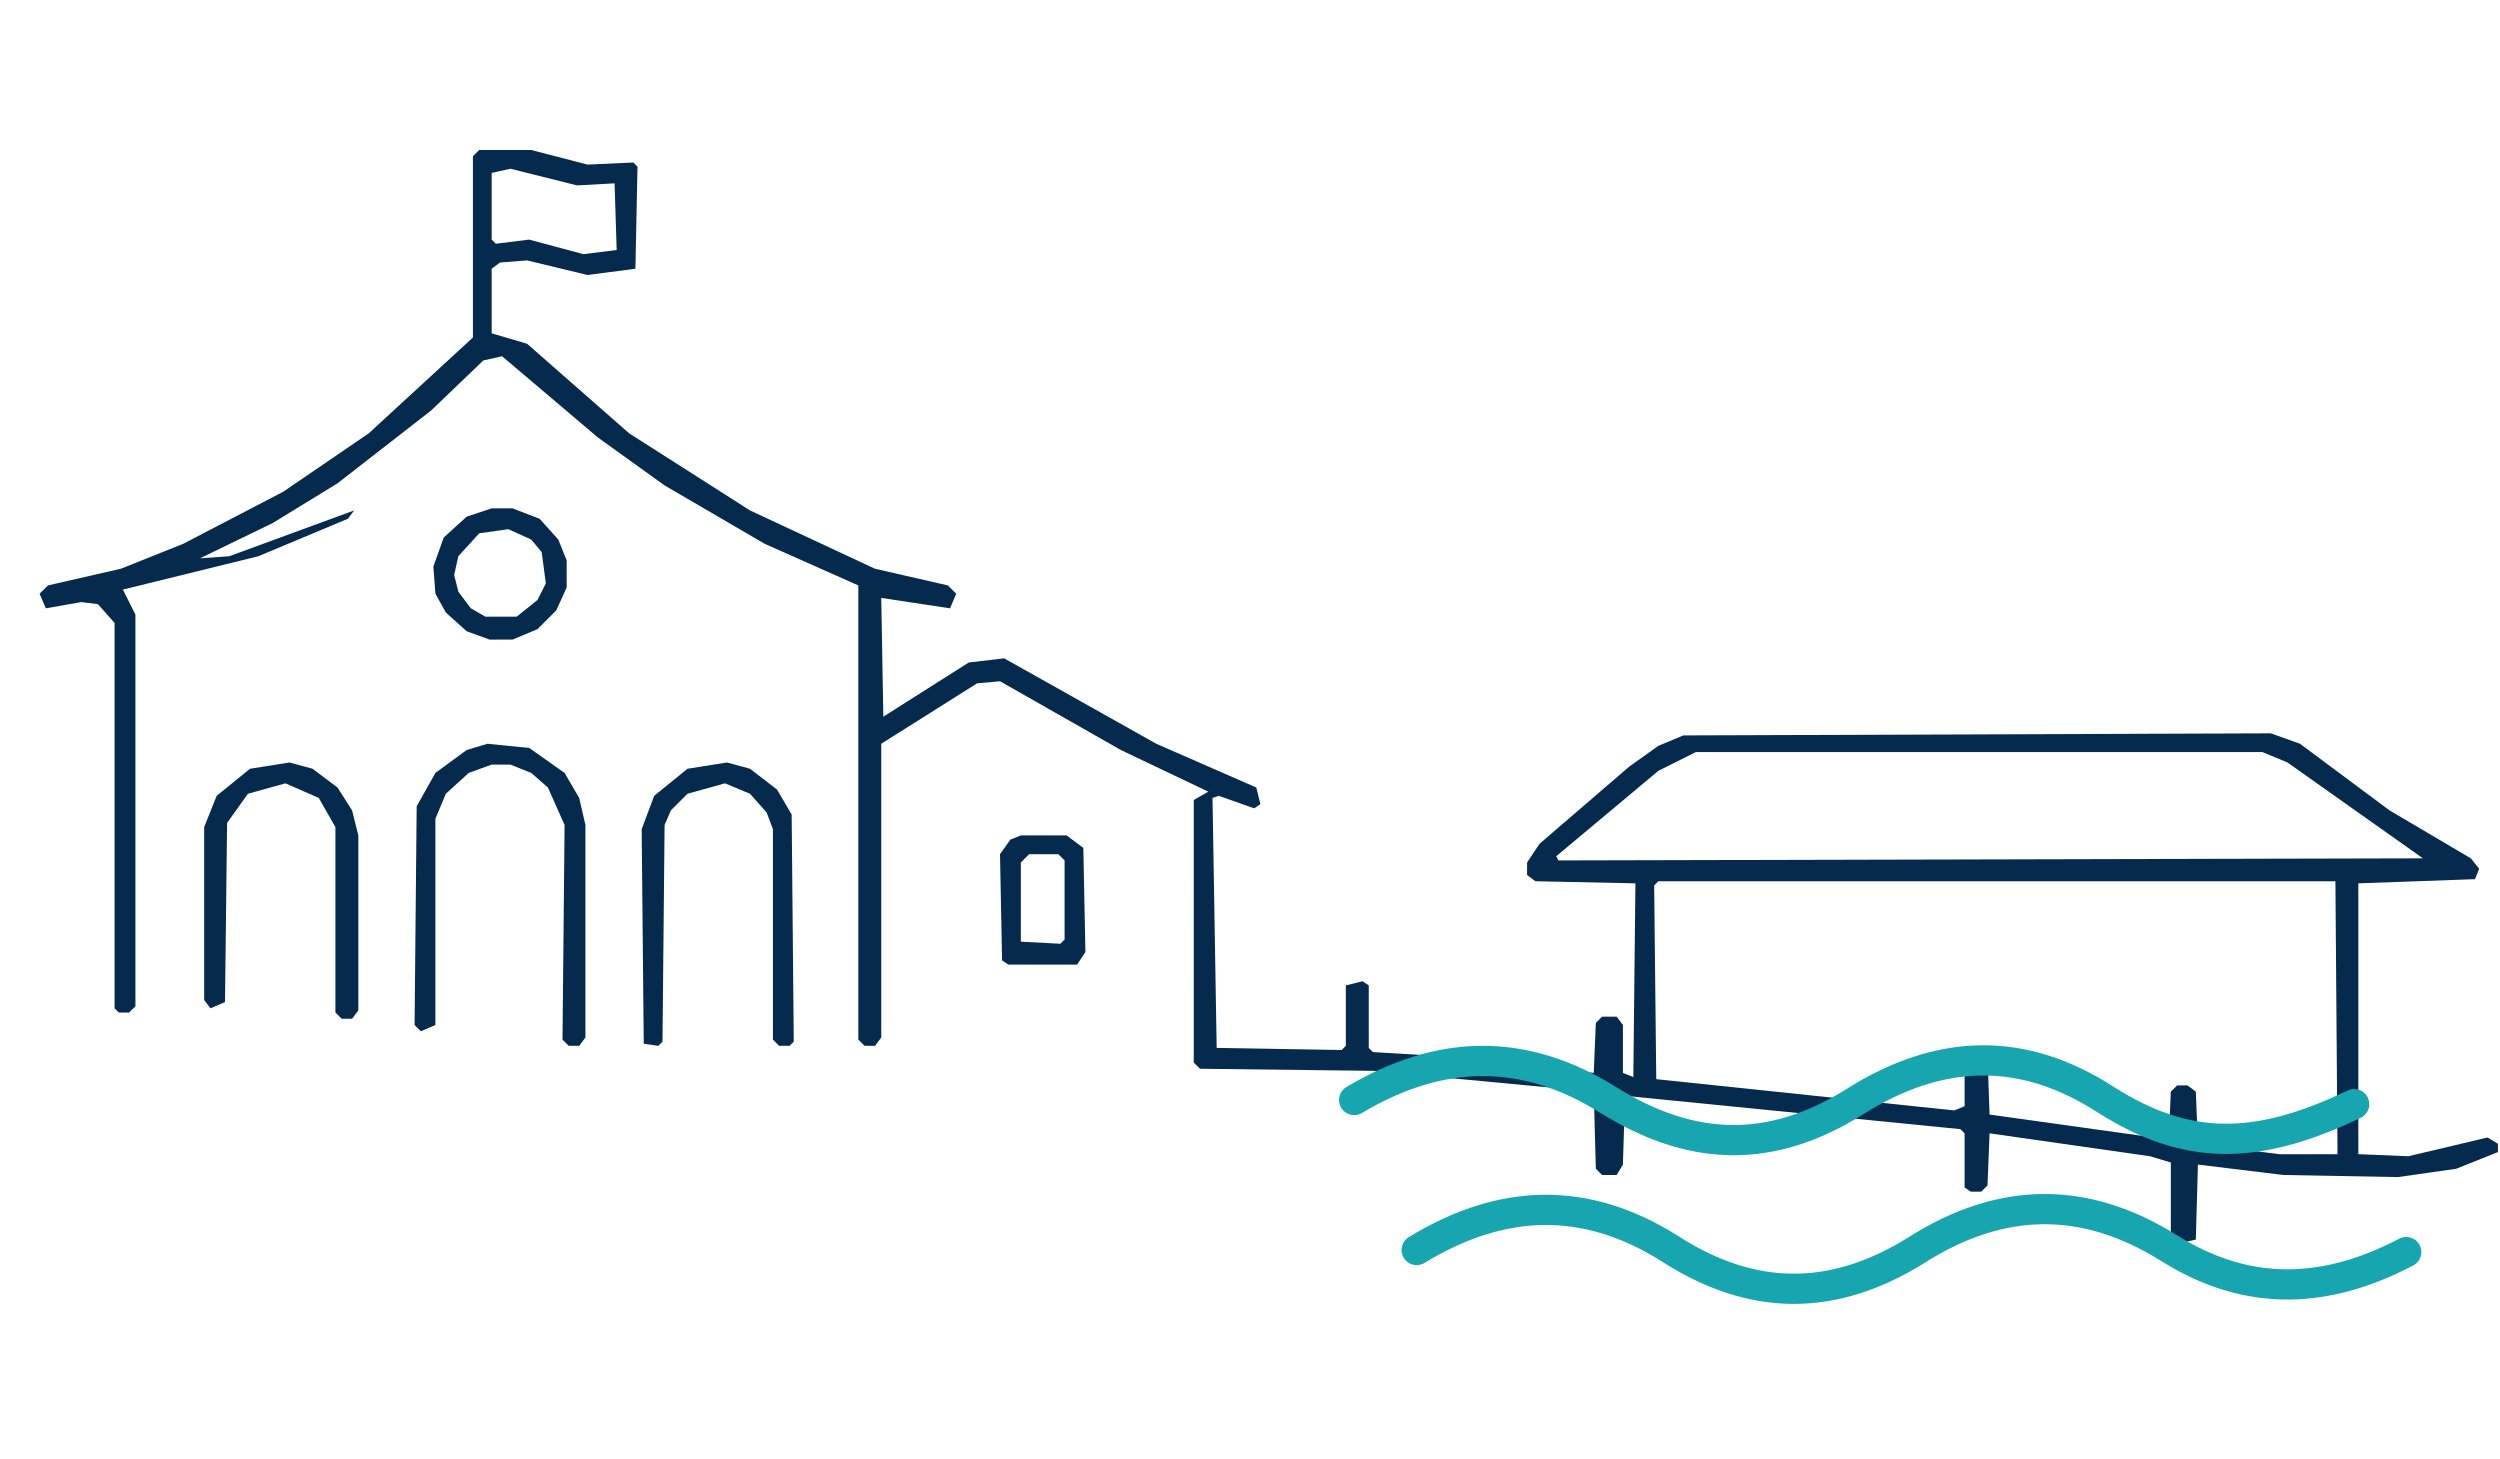
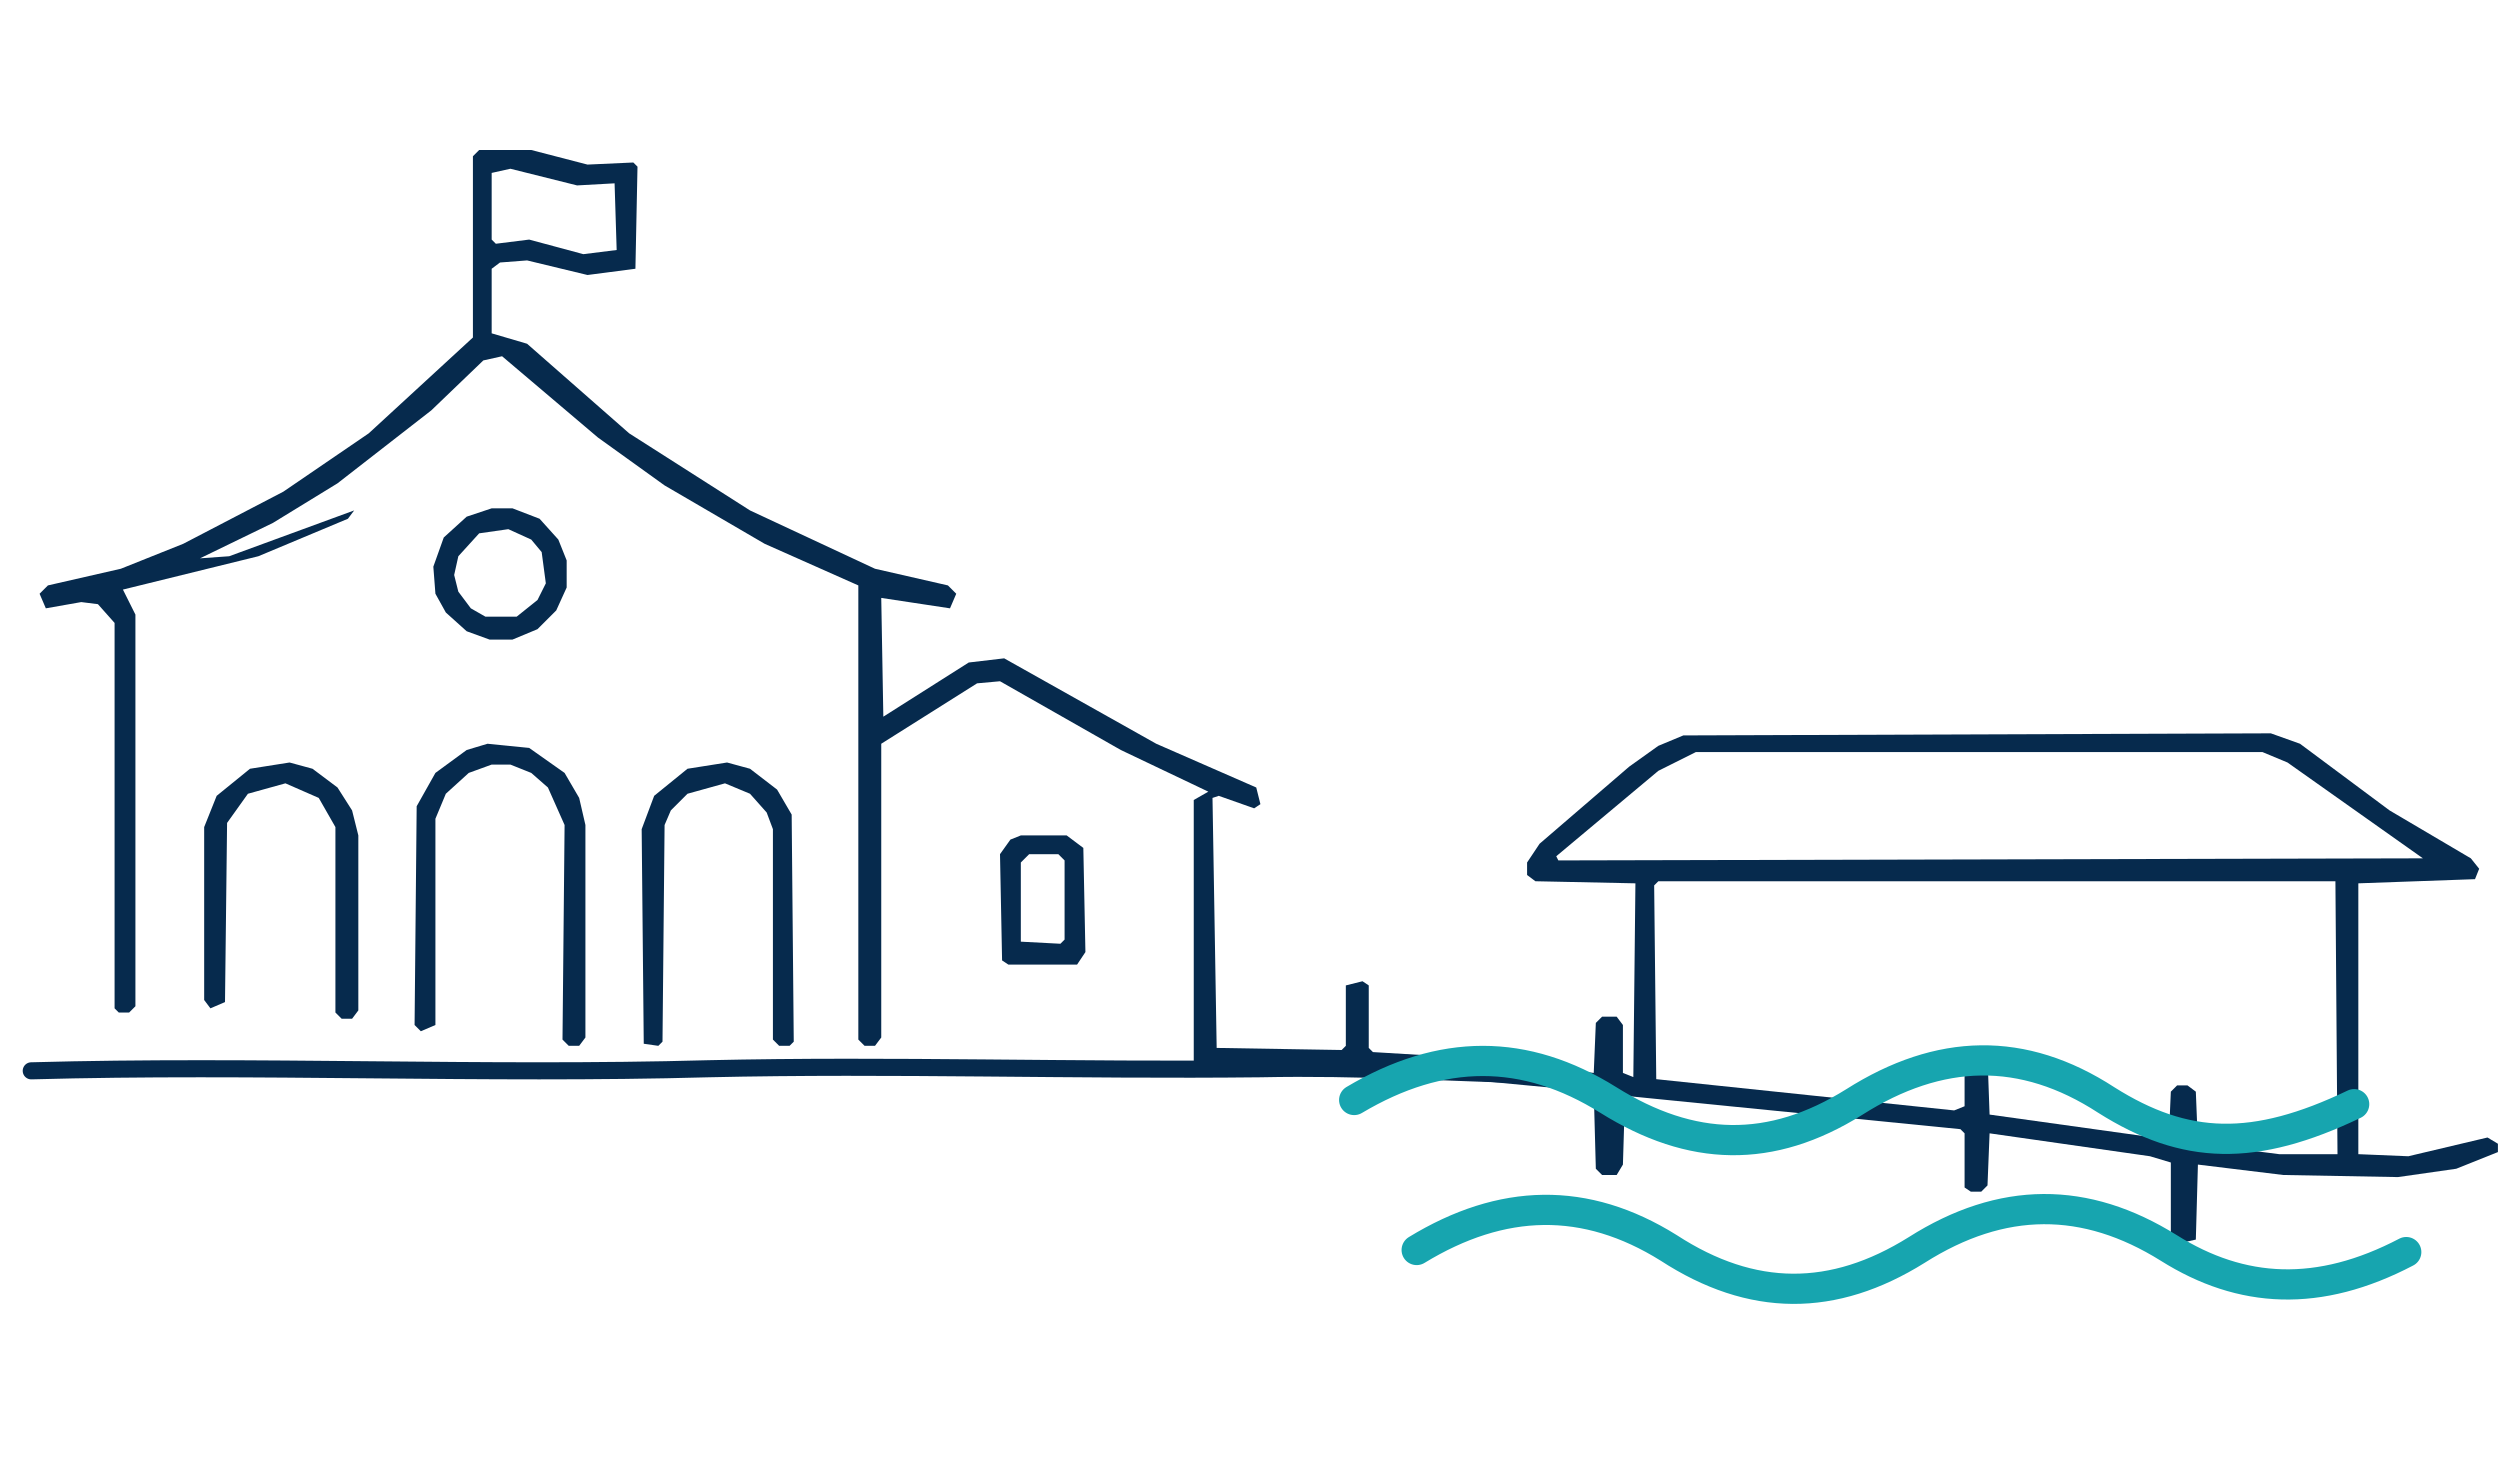
<svg xmlns="http://www.w3.org/2000/svg" viewBox="0 0 120 70" role="img" aria-hidden="true">
  <path fill="#062a4d" fill-rule="evenodd" d="M48.5 40.3L48 41L48.1 46.1L48.4 46.3L51.7 46.3L52.1 45.7L52 40.7L51.2 40.1L49 40.1ZM49.4 41L50.8 41L51.1 41.3L51.1 45.1L50.9 45.3L49 45.2L49 41.4ZM33 36.9L31.4 38.2L30.8 39.8L30.9 50.1L31.6 50.2L31.8 50L31.9 39.6L32.2 38.9L33 38.1L34.8 37.6L36 38.1L36.8 39L37.1 39.8L37.1 49.9L37.4 50.2L37.9 50.2L38.1 50L38 39.1L37.3 37.9L36 36.9L34.9 36.6ZM12 36.9L10.4 38.2L9.8 39.7L9.8 48L10.1 48.4L10.8 48.1L10.9 39.5L11.9 38.1L13.7 37.6L15.3 38.3L16.1 39.7L16.1 48.6L16.4 48.9L16.9 48.9L17.2 48.5L17.2 40.1L16.9 38.9L16.2 37.8L15 36.9L13.9 36.6ZM22.4 36L20.9 37.1L20 38.7L19.9 49.2L20.2 49.5L20.9 49.2L20.9 39.3L21.4 38.1L22.5 37.1L23.6 36.7L24.5 36.7L25.5 37.1L26.3 37.8L27.1 39.6L27 49.9L27.3 50.2L27.8 50.2L28.1 49.8L28.1 39.6L27.8 38.3L27.1 37.1L25.4 35.9L23.4 35.7ZM23.6 24.4L22.4 24.8L21.3 25.8L20.8 27.2L20.9 28.5L21.4 29.4L22.4 30.3L23.5 30.7L24.6 30.7L25.8 30.2L26.7 29.3L27.2 28.2L27.2 26.9L26.8 25.9L25.9 24.9L24.6 24.4ZM23 25.6L24.4 25.4L25.5 25.9L26 26.5L26.2 28L25.8 28.8L24.8 29.6L23.3 29.6L22.6 29.2L22 28.4L21.8 27.6L22 26.7ZM1.9 28.5L2.2 29.2L3.9 28.9L4.7 29L5.5 29.9L5.5 48.4L5.7 48.6L6.2 48.6L6.5 48.3L6.5 29.5L5.9 28.3L12.4 26.7L16.7 24.9L17 24.5L11 26.7L9.6 26.8L13.1 25.1L16.2 23.2L20.7 19.7L23.2 17.3L24.1 17.1L28.7 21L31.9 23.3L36.7 26.1L41.2 28.1L41.2 49.9L41.5 50.2L42 50.2L42.3 49.8L42.3 35.7L46.9 32.8L48 32.7L53.8 36L58 38L57.3 38.4L57.3 51L57.6 51.3L65.9 51.4L76.5 52.4L76.6 56.1L76.9 56.4L77.6 56.4L77.9 55.9L78 52.6L94.1 54.2L94.3 54.4L94.3 57L94.6 57.2L95.1 57.2L95.4 56.9L95.5 54.4L103.2 55.5L104.2 55.8L104.2 59.4L104.5 59.7L105.4 59.5L105.5 55.9L109.6 56.4L115.1 56.5L117.9 56.1L119.9 55.3L119.9 54.9L119.4 54.6L115.6 55.5L113.2 55.4L113.2 42.4L118.8 42.2L119 41.7L118.6 41.2L114.7 38.9L110.4 35.7L109 35.2L80.8 35.3L79.6 35.8L78.2 36.8L73.9 40.5L73.3 41.4L73.3 42L73.7 42.3L78.5 42.4L78.4 51.7L77.9 51.5L77.9 49.2L77.6 48.8L76.9 48.8L76.6 49.1L76.5 51.5L70.9 50.8L65.9 50.5L65.7 50.3L65.7 47.3L65.4 47.1L64.6 47.3L64.6 50.2L64.4 50.4L58.4 50.3L58.2 38.3L58.5 38.2L60.2 38.8L60.5 38.6L60.3 37.8L55.5 35.7L48.2 31.6L46.5 31.8L42.4 34.4L42.3 28.7L45.6 29.2L45.9 28.5L45.5 28.1L42 27.3L36 24.5L30.2 20.8L25.3 16.5L23.6 16L23.6 12.9L24 12.6L25.3 12.5L28.2 13.2L30.5 12.9L30.6 8L30.4 7.8L28.2 7.9L25.5 7.2L23 7.2L22.7 7.5L22.7 16.2L17.7 20.8L13.6 23.6L8.8 26.1L5.8 27.3L2.3 28.1ZM79.4 42.5L79.6 42.3L112.1 42.3L112.2 55.4L109.4 55.4L105.5 54.9L105.4 52.4L105 52.1L104.5 52.1L104.2 52.4L104.1 54.7L95.5 53.5L95.4 50.7L95.2 50.5L94.3 50.7L94.3 53.1L93.8 53.3L79.5 51.8ZM74.7 41.1L79.6 37L81.4 36.1L108.6 36.1L109.8 36.6L116.3 41.2L74.8 41.3ZM23.6 8.3L24.5 8.1L27.7 8.9L29.5 8.8L29.6 12L28 12.2L25.4 11.5L23.8 11.7L23.6 11.5Z" />
+   <path fill="none" stroke="#062a4d" stroke-width=".82" stroke-linecap="round" d="M1.5 51.4c10.8-.3 21.7.2 32.5-.1 8.8-.2 17.7.1 26.5 0 4.8-.1 9.1.2 13.3.3" />
  <g fill="none" stroke="#17a5af" stroke-width="1.45" stroke-linecap="round">
    <path d="M65 52.8c4.2-2.5 8.2-2.5 12.2 0 4 2.5 7.8 2.6 11.8.1 4.1-2.6 8.1-2.7 12.1-.1 3.8 2.4 7.1 2.5 11.9.2" />
    <path d="M68 60c4.1-2.5 8.1-2.6 12.1-.1 4 2.6 7.9 2.6 11.9.1 4.1-2.6 8.1-2.6 12.1-.1 3.5 2.2 7.2 2.4 11.4.2" />
  </g>
</svg>
